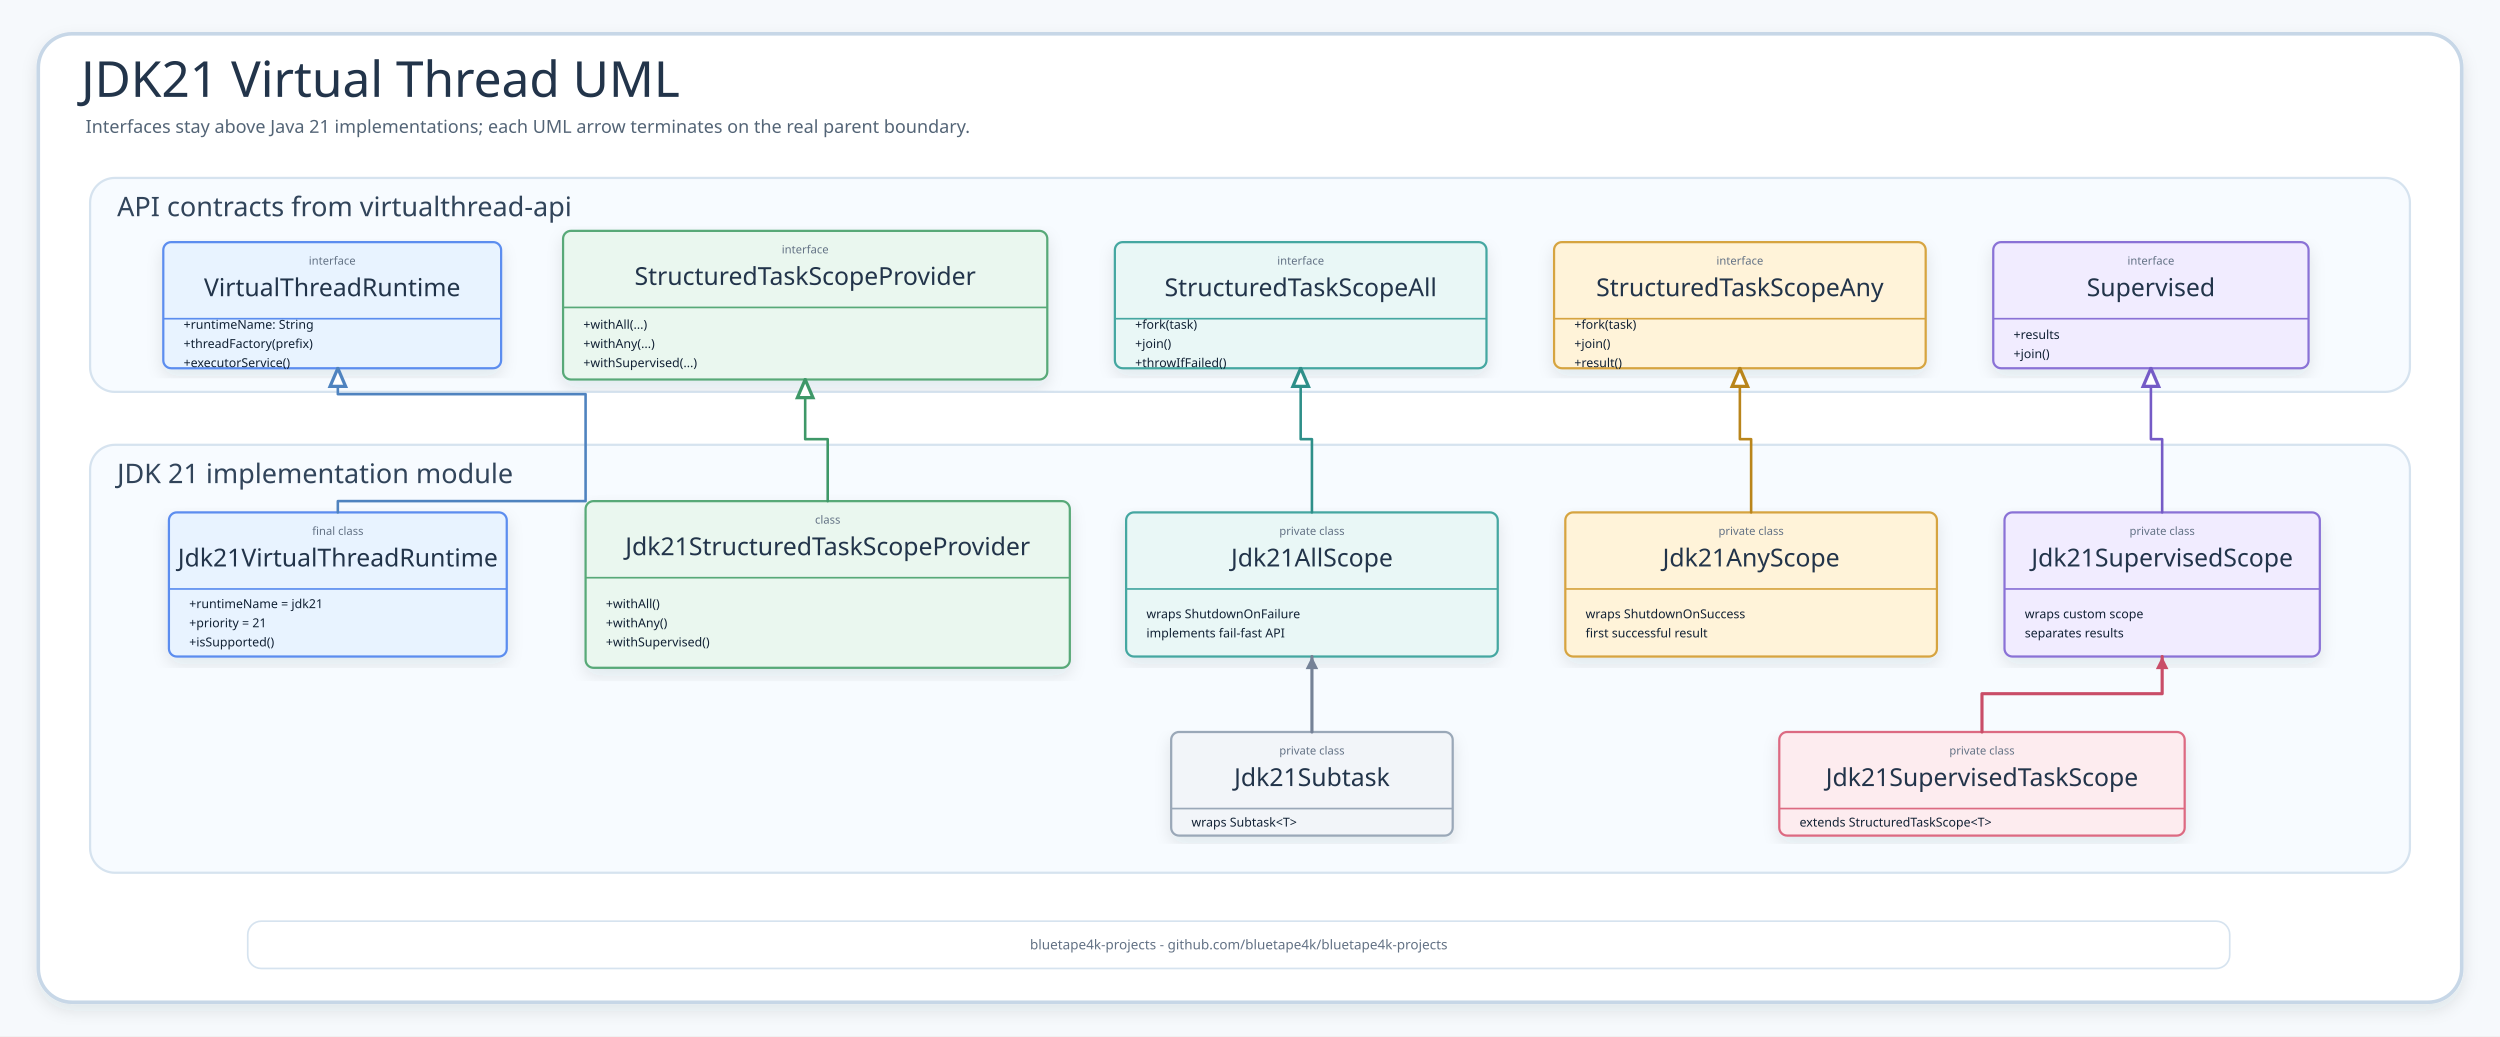
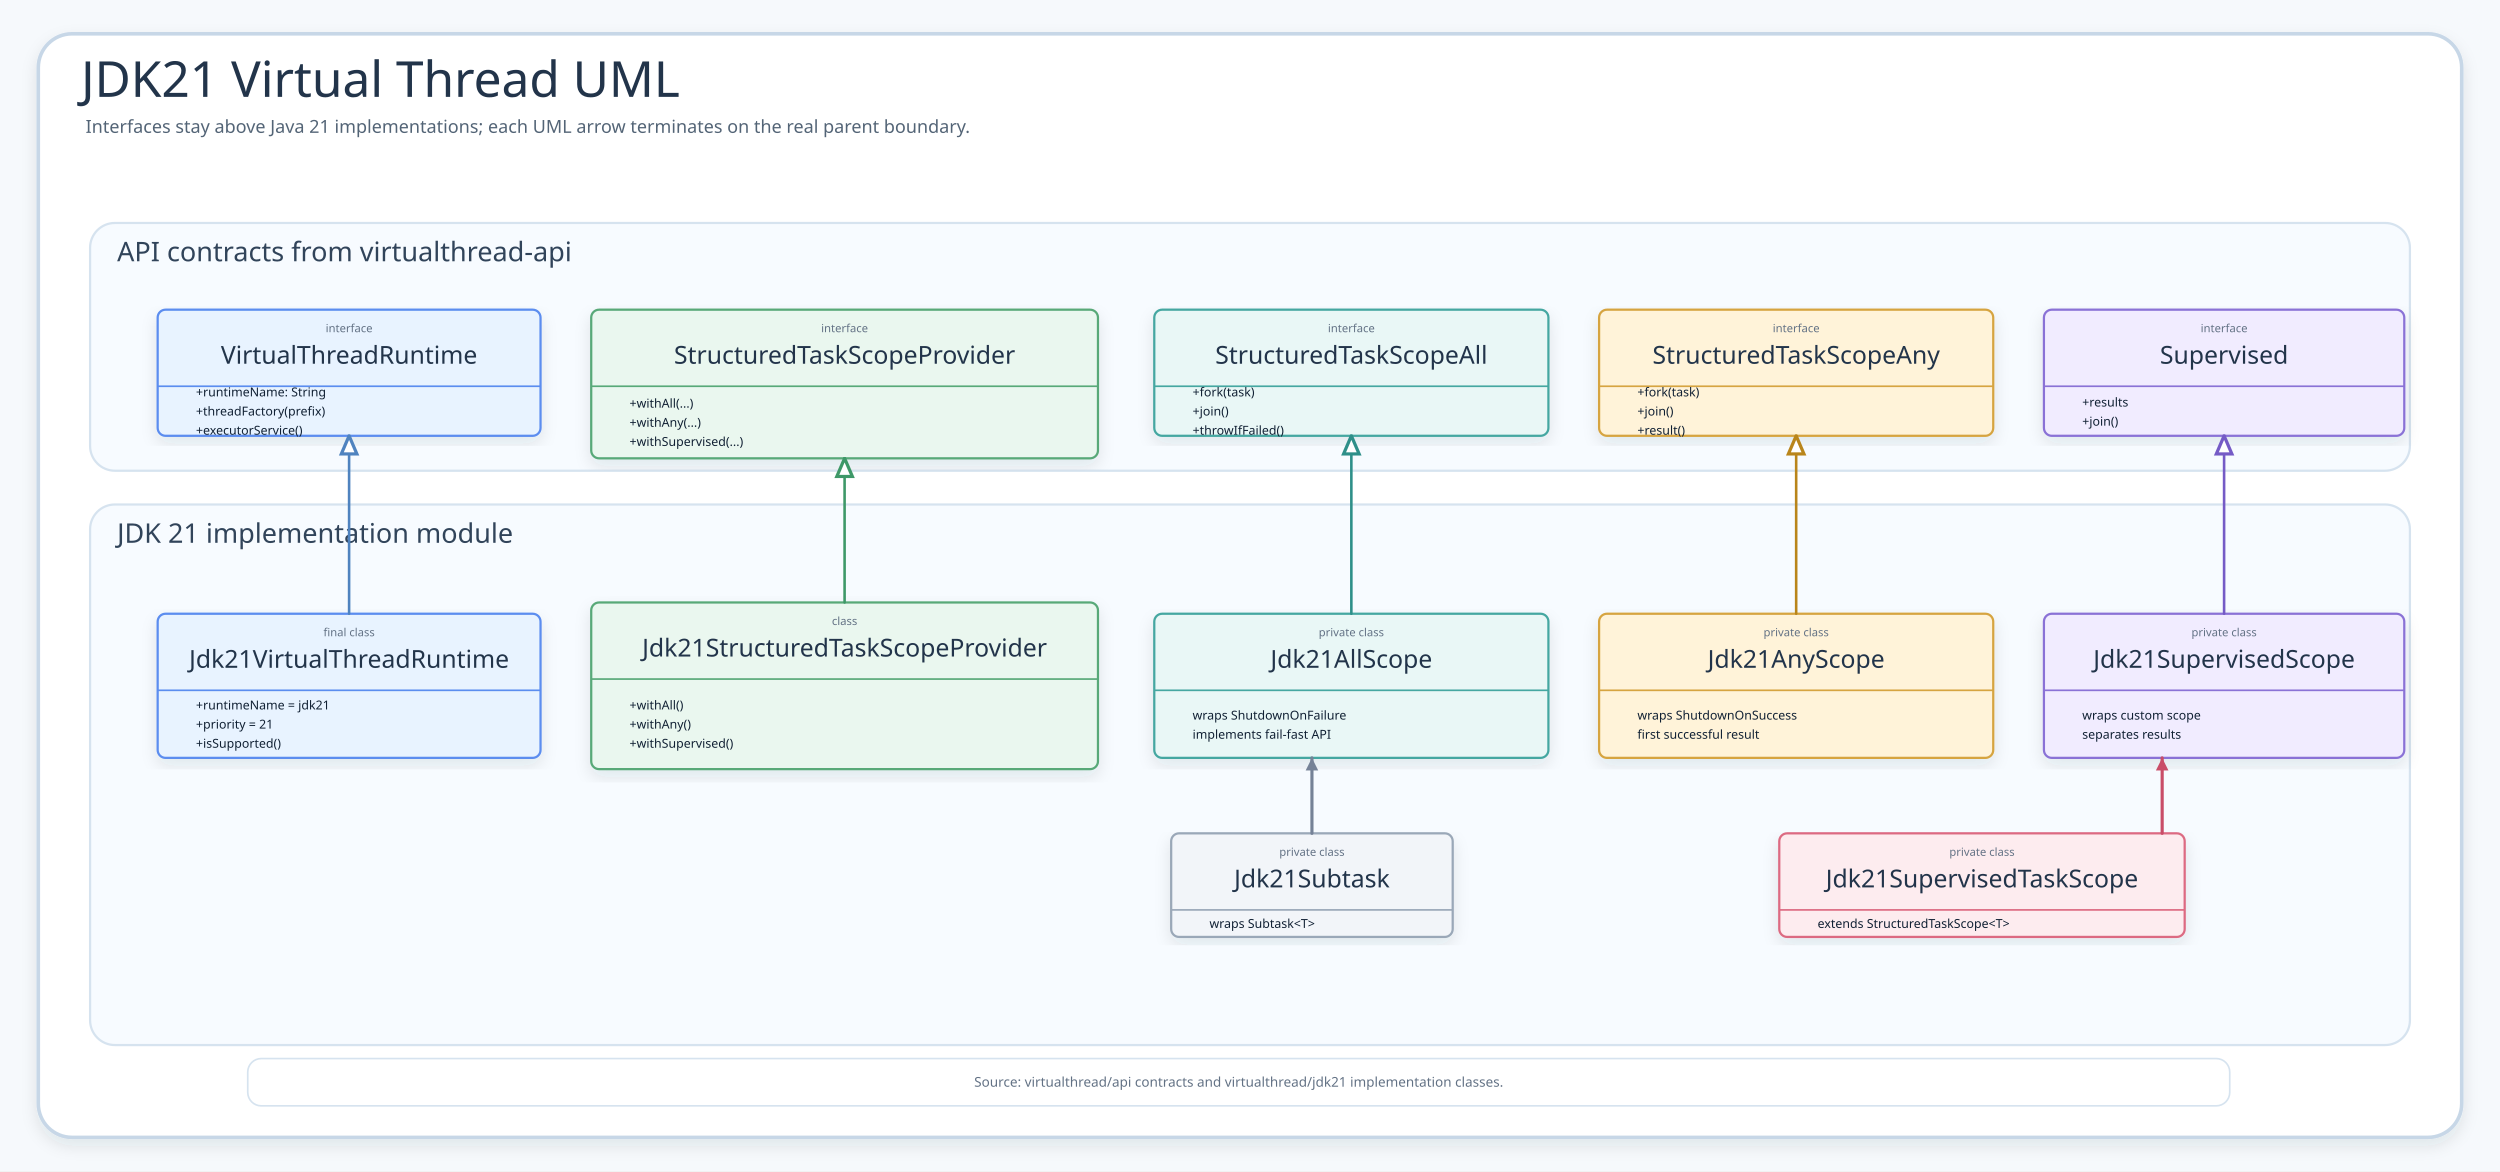
- <svg xmlns="http://www.w3.org/2000/svg" width="2220" height="920" viewBox="0 0 2220 920" role="img" aria-label="JDK21 Virtual Thread UML">
+ <svg xmlns="http://www.w3.org/2000/svg" width="2220" height="1040" viewBox="0 0 2220 1040" role="img" aria-label="JDK21 Virtual Thread UML">
  <defs>
    <filter id="shadow" x="-8%" y="-8%" width="116%" height="116%">
      <feDropShadow dx="0" dy="6" stdDeviation="7" flood-color="#203040" flood-opacity="0.10" />
    </filter>
    <marker id="arrow" markerWidth="5" markerHeight="5" refX="4.5" refY="2.5" orient="auto" markerUnits="strokeWidth">
      <path d="M 0.5 0.5 L 4.5 2.5 L 0.5 4.5 Z" fill="context-stroke" />
    </marker>
    <marker id="inherit" markerWidth="8.5" markerHeight="8" refX="8" refY="4" orient="auto" markerUnits="strokeWidth">
      <path d="M 1 1 L 8 4 L 1 7 Z" fill="#FFFFFF" stroke="context-stroke" stroke-width="1.25" />
    </marker>
    <style>
    .canvas{fill:#F6F9FC}.frame{fill:#fff;stroke:#C7D7E7;stroke-width:3.2;filter:url(#shadow)}
    .title{font-family:"Architects Daughter";font-size:44px;fill:#22344A}.subtitle{font-family:"Comic Mono";font-size:16px;fill:#536476}
    .panel{fill:#F7FBFF;stroke:#D6E3EF;stroke-width:2}.panelTitle{font-family:"Architects Daughter";font-size:24px;fill:#31445A}
    .card{filter:url(#shadow);stroke-width:2}.cardTitle{font-family:"Architects Daughter";font-size:23px;fill:#22344A}.detail{font-family:"Comic Mono";font-size:13px;fill:#42556B}
    .classTitle{font-family:"Architects Daughter";font-size:22px;fill:#22344A}.stereo{font-family:"Comic Mono";font-size:10px;fill:#627184}.member{font-family:"Comic Mono";font-size:11px;fill:#102033}
    .flow{fill:none;stroke-width:2.8;stroke-linecap:round;stroke-linejoin:round;marker-end:url(#arrow)}
    .dashed{stroke-dasharray:9 8}.inherit{fill:none;stroke-width:2.3;stroke-linecap:round;stroke-linejoin:round;marker-end:url(#inherit)}
    .small{font-family:"Comic Mono";font-size:12px;fill:#627184}.bitLabel{font-family:"Architects Daughter";font-size:22px;fill:#22344A}.bitMeta{font-family:"Comic Mono";font-size:13px;fill:#42556B}
  </style>
  </defs>
-   <rect class="canvas" width="2220" height="920" />
-   <rect class="frame" x="34" y="30" width="2152" height="860" rx="30" />
+   <rect class="canvas" width="2220" height="1040" />
+   <rect class="frame" x="34" y="30" width="2152" height="980" rx="30" />
  <text class="title" x="72" y="86">JDK21 Virtual Thread UML</text>
  <text class="subtitle" x="76" y="118">Interfaces stay above Java 21 implementations; each UML arrow terminates on the real parent boundary.</text>
  <g>
-     <rect class="panel" x="80" y="158" width="2060" height="190" rx="22" />
-     <text class="panelTitle" x="104" y="192">API contracts from virtualthread-api</text>
+     <rect x="80" y="198" width="2060" height="220" rx="22" fill="#F7FBFF" stroke="#D6E3EF" stroke-width="2" />
+     <text class="panelTitle" x="104" y="232">API contracts from virtualthread-api</text>
  </g>
  <g>
-     <rect class="panel" x="80" y="395" width="2060" height="380" rx="22" />
-     <text class="panelTitle" x="104" y="429">JDK 21 implementation module</text>
+     <rect x="80" y="448" width="2060" height="480" rx="22" fill="#F7FBFF" stroke="#D6E3EF" stroke-width="2" />
+     <text class="panelTitle" x="104" y="482">JDK 21 implementation module</text>
  </g>
  <g id="vtr">
-     <rect class="card" x="145" y="215" width="300" height="112" rx="7" fill="#E8F3FF" stroke="#5B8DEF" />
-     <line x1="145" y1="283" x2="445" y2="283" stroke="#5B8DEF" stroke-width="1.5" />
-     <text class="stereo" x="295" y="235" text-anchor="middle">interface</text>
-     <text class="classTitle" x="295" y="263" text-anchor="middle">VirtualThreadRuntime</text>
-     <text class="member" x="163" y="292">+runtimeName: String</text>
-     <text class="member" x="163" y="309">+threadFactory(prefix)</text>
-     <text class="member" x="163" y="326">+executorService()</text>
+     <rect class="card" x="140" y="275" width="340" height="112" rx="7" fill="#E8F3FF" stroke="#5B8DEF" />
+     <line x1="140" y1="343" x2="480" y2="343" stroke="#5B8DEF" stroke-width="1.5" />
+     <text class="stereo" x="310" y="295" text-anchor="middle">interface</text>
+     <text class="classTitle" x="310" y="323" text-anchor="middle">VirtualThreadRuntime</text>
+     <text class="member" x="174" y="352">+runtimeName: String</text>
+     <text class="member" x="174" y="369">+threadFactory(prefix)</text>
+     <text class="member" x="174" y="386">+executorService()</text>
  </g>
  <g id="provider">
-     <rect class="card" x="500" y="205" width="430" height="132" rx="7" fill="#EAF7EF" stroke="#58A978" />
-     <line x1="500" y1="273" x2="930" y2="273" stroke="#58A978" stroke-width="1.5" />
-     <text class="stereo" x="715" y="225" text-anchor="middle">interface</text>
-     <text class="classTitle" x="715" y="253" text-anchor="middle">StructuredTaskScopeProvider</text>
-     <text class="member" x="518" y="292">+withAll(...)</text>
-     <text class="member" x="518" y="309">+withAny(...)</text>
-     <text class="member" x="518" y="326">+withSupervised(...)</text>
+     <rect class="card" x="525" y="275" width="450" height="132" rx="7" fill="#EAF7EF" stroke="#58A978" />
+     <line x1="525" y1="343" x2="975" y2="343" stroke="#58A978" stroke-width="1.5" />
+     <text class="stereo" x="750" y="295" text-anchor="middle">interface</text>
+     <text class="classTitle" x="750" y="323" text-anchor="middle">StructuredTaskScopeProvider</text>
+     <text class="member" x="559" y="362">+withAll(...)</text>
+     <text class="member" x="559" y="379">+withAny(...)</text>
+     <text class="member" x="559" y="396">+withSupervised(...)</text>
  </g>
  <g id="all">
-     <rect class="card" x="990" y="215" width="330" height="112" rx="7" fill="#E9F7F6" stroke="#45A7A1" />
-     <line x1="990" y1="283" x2="1320" y2="283" stroke="#45A7A1" stroke-width="1.5" />
-     <text class="stereo" x="1155" y="235" text-anchor="middle">interface</text>
-     <text class="classTitle" x="1155" y="263" text-anchor="middle">StructuredTaskScopeAll</text>
-     <text class="member" x="1008" y="292">+fork(task)</text>
-     <text class="member" x="1008" y="309">+join()</text>
-     <text class="member" x="1008" y="326">+throwIfFailed()</text>
+     <rect class="card" x="1025" y="275" width="350" height="112" rx="7" fill="#E9F7F6" stroke="#45A7A1" />
+     <line x1="1025" y1="343" x2="1375" y2="343" stroke="#45A7A1" stroke-width="1.5" />
+     <text class="stereo" x="1200" y="295" text-anchor="middle">interface</text>
+     <text class="classTitle" x="1200" y="323" text-anchor="middle">StructuredTaskScopeAll</text>
+     <text class="member" x="1059" y="352">+fork(task)</text>
+     <text class="member" x="1059" y="369">+join()</text>
+     <text class="member" x="1059" y="386">+throwIfFailed()</text>
  </g>
  <g id="any">
-     <rect class="card" x="1380" y="215" width="330" height="112" rx="7" fill="#FFF3D9" stroke="#D6A441" />
-     <line x1="1380" y1="283" x2="1710" y2="283" stroke="#D6A441" stroke-width="1.5" />
-     <text class="stereo" x="1545" y="235" text-anchor="middle">interface</text>
-     <text class="classTitle" x="1545" y="263" text-anchor="middle">StructuredTaskScopeAny</text>
-     <text class="member" x="1398" y="292">+fork(task)</text>
-     <text class="member" x="1398" y="309">+join()</text>
-     <text class="member" x="1398" y="326">+result()</text>
+     <rect class="card" x="1420" y="275" width="350" height="112" rx="7" fill="#FFF3D9" stroke="#D6A441" />
+     <line x1="1420" y1="343" x2="1770" y2="343" stroke="#D6A441" stroke-width="1.5" />
+     <text class="stereo" x="1595" y="295" text-anchor="middle">interface</text>
+     <text class="classTitle" x="1595" y="323" text-anchor="middle">StructuredTaskScopeAny</text>
+     <text class="member" x="1454" y="352">+fork(task)</text>
+     <text class="member" x="1454" y="369">+join()</text>
+     <text class="member" x="1454" y="386">+result()</text>
  </g>
  <g id="sup">
-     <rect class="card" x="1770" y="215" width="280" height="112" rx="7" fill="#F1ECFF" stroke="#8A72D6" />
-     <line x1="1770" y1="283" x2="2050" y2="283" stroke="#8A72D6" stroke-width="1.5" />
-     <text class="stereo" x="1910" y="235" text-anchor="middle">interface</text>
-     <text class="classTitle" x="1910" y="263" text-anchor="middle">Supervised</text>
-     <text class="member" x="1788" y="301">+results</text>
-     <text class="member" x="1788" y="318">+join()</text>
+     <rect class="card" x="1815" y="275" width="320" height="112" rx="7" fill="#F1ECFF" stroke="#8A72D6" />
+     <line x1="1815" y1="343" x2="2135" y2="343" stroke="#8A72D6" stroke-width="1.5" />
+     <text class="stereo" x="1975" y="295" text-anchor="middle">interface</text>
+     <text class="classTitle" x="1975" y="323" text-anchor="middle">Supervised</text>
+     <text class="member" x="1849" y="361">+results</text>
+     <text class="member" x="1849" y="378">+join()</text>
  </g>
  <g id="jruntime">
-     <rect class="card" x="150" y="455" width="300" height="128" rx="7" fill="#E8F3FF" stroke="#5B8DEF" />
-     <line x1="150" y1="523" x2="450" y2="523" stroke="#5B8DEF" stroke-width="1.5" />
-     <text class="stereo" x="300" y="475" text-anchor="middle">final class</text>
-     <text class="classTitle" x="300" y="503" text-anchor="middle">Jdk21VirtualThreadRuntime</text>
-     <text class="member" x="168" y="540">+runtimeName = jdk21</text>
-     <text class="member" x="168" y="557">+priority = 21</text>
-     <text class="member" x="168" y="574">+isSupported()</text>
+     <rect class="card" x="140" y="545" width="340" height="128" rx="7" fill="#E8F3FF" stroke="#5B8DEF" />
+     <line x1="140" y1="613" x2="480" y2="613" stroke="#5B8DEF" stroke-width="1.5" />
+     <text class="stereo" x="310" y="565" text-anchor="middle">final class</text>
+     <text class="classTitle" x="310" y="593" text-anchor="middle">Jdk21VirtualThreadRuntime</text>
+     <text class="member" x="174" y="630">+runtimeName = jdk21</text>
+     <text class="member" x="174" y="647">+priority = 21</text>
+     <text class="member" x="174" y="664">+isSupported()</text>
  </g>
  <g id="jprovider">
-     <rect class="card" x="520" y="445" width="430" height="148" rx="7" fill="#EAF7EF" stroke="#58A978" />
-     <line x1="520" y1="513" x2="950" y2="513" stroke="#58A978" stroke-width="1.5" />
-     <text class="stereo" x="735" y="465" text-anchor="middle">class</text>
-     <text class="classTitle" x="735" y="493" text-anchor="middle">Jdk21StructuredTaskScopeProvider</text>
-     <text class="member" x="538" y="540">+withAll()</text>
-     <text class="member" x="538" y="557">+withAny()</text>
-     <text class="member" x="538" y="574">+withSupervised()</text>
+     <rect class="card" x="525" y="535" width="450" height="148" rx="7" fill="#EAF7EF" stroke="#58A978" />
+     <line x1="525" y1="603" x2="975" y2="603" stroke="#58A978" stroke-width="1.5" />
+     <text class="stereo" x="750" y="555" text-anchor="middle">class</text>
+     <text class="classTitle" x="750" y="583" text-anchor="middle">Jdk21StructuredTaskScopeProvider</text>
+     <text class="member" x="559" y="630">+withAll()</text>
+     <text class="member" x="559" y="647">+withAny()</text>
+     <text class="member" x="559" y="664">+withSupervised()</text>
  </g>
  <g id="jall">
-     <rect class="card" x="1000" y="455" width="330" height="128" rx="7" fill="#E9F7F6" stroke="#45A7A1" />
-     <line x1="1000" y1="523" x2="1330" y2="523" stroke="#45A7A1" stroke-width="1.5" />
-     <text class="stereo" x="1165" y="475" text-anchor="middle">private class</text>
-     <text class="classTitle" x="1165" y="503" text-anchor="middle">Jdk21AllScope</text>
-     <text class="member" x="1018" y="549">wraps ShutdownOnFailure</text>
-     <text class="member" x="1018" y="566">implements fail-fast API</text>
+     <rect class="card" x="1025" y="545" width="350" height="128" rx="7" fill="#E9F7F6" stroke="#45A7A1" />
+     <line x1="1025" y1="613" x2="1375" y2="613" stroke="#45A7A1" stroke-width="1.5" />
+     <text class="stereo" x="1200" y="565" text-anchor="middle">private class</text>
+     <text class="classTitle" x="1200" y="593" text-anchor="middle">Jdk21AllScope</text>
+     <text class="member" x="1059" y="639">wraps ShutdownOnFailure</text>
+     <text class="member" x="1059" y="656">implements fail-fast API</text>
  </g>
  <g id="jany">
-     <rect class="card" x="1390" y="455" width="330" height="128" rx="7" fill="#FFF3D9" stroke="#D6A441" />
-     <line x1="1390" y1="523" x2="1720" y2="523" stroke="#D6A441" stroke-width="1.5" />
-     <text class="stereo" x="1555" y="475" text-anchor="middle">private class</text>
-     <text class="classTitle" x="1555" y="503" text-anchor="middle">Jdk21AnyScope</text>
-     <text class="member" x="1408" y="549">wraps ShutdownOnSuccess</text>
-     <text class="member" x="1408" y="566">first successful result</text>
+     <rect class="card" x="1420" y="545" width="350" height="128" rx="7" fill="#FFF3D9" stroke="#D6A441" />
+     <line x1="1420" y1="613" x2="1770" y2="613" stroke="#D6A441" stroke-width="1.5" />
+     <text class="stereo" x="1595" y="565" text-anchor="middle">private class</text>
+     <text class="classTitle" x="1595" y="593" text-anchor="middle">Jdk21AnyScope</text>
+     <text class="member" x="1454" y="639">wraps ShutdownOnSuccess</text>
+     <text class="member" x="1454" y="656">first successful result</text>
  </g>
  <g id="jsup">
-     <rect class="card" x="1780" y="455" width="280" height="128" rx="7" fill="#F1ECFF" stroke="#8A72D6" />
-     <line x1="1780" y1="523" x2="2060" y2="523" stroke="#8A72D6" stroke-width="1.5" />
-     <text class="stereo" x="1920" y="475" text-anchor="middle">private class</text>
-     <text class="classTitle" x="1920" y="503" text-anchor="middle">Jdk21SupervisedScope</text>
-     <text class="member" x="1798" y="549">wraps custom scope</text>
-     <text class="member" x="1798" y="566">separates results</text>
+     <rect class="card" x="1815" y="545" width="320" height="128" rx="7" fill="#F1ECFF" stroke="#8A72D6" />
+     <line x1="1815" y1="613" x2="2135" y2="613" stroke="#8A72D6" stroke-width="1.5" />
+     <text class="stereo" x="1975" y="565" text-anchor="middle">private class</text>
+     <text class="classTitle" x="1975" y="593" text-anchor="middle">Jdk21SupervisedScope</text>
+     <text class="member" x="1849" y="639">wraps custom scope</text>
+     <text class="member" x="1849" y="656">separates results</text>
  </g>
  <g id="subtask">
-     <rect class="card" x="1040" y="650" width="250" height="92" rx="7" fill="#F2F5F9" stroke="#9AA8B8" />
-     <line x1="1040" y1="718" x2="1290" y2="718" stroke="#9AA8B8" stroke-width="1.5" />
-     <text class="stereo" x="1165" y="670" text-anchor="middle">private class</text>
-     <text class="classTitle" x="1165" y="698" text-anchor="middle">Jdk21Subtask</text>
-     <text class="member" x="1058" y="734">wraps Subtask&lt;T&gt;</text>
+     <rect class="card" x="1040" y="740" width="250" height="92" rx="7" fill="#F2F5F9" stroke="#9AA8B8" />
+     <line x1="1040" y1="808" x2="1290" y2="808" stroke="#9AA8B8" stroke-width="1.5" />
+     <text class="stereo" x="1165" y="760" text-anchor="middle">private class</text>
+     <text class="classTitle" x="1165" y="788" text-anchor="middle">Jdk21Subtask</text>
+     <text class="member" x="1074" y="824">wraps Subtask&lt;T&gt;</text>
  </g>
  <g id="scope">
-     <rect class="card" x="1580" y="650" width="360" height="92" rx="7" fill="#FDECEF" stroke="#DC6B82" />
-     <line x1="1580" y1="718" x2="1940" y2="718" stroke="#DC6B82" stroke-width="1.5" />
-     <text class="stereo" x="1760" y="670" text-anchor="middle">private class</text>
-     <text class="classTitle" x="1760" y="698" text-anchor="middle">Jdk21SupervisedTaskScope</text>
-     <text class="member" x="1598" y="734">extends StructuredTaskScope&lt;T&gt;</text>
+     <rect class="card" x="1580" y="740" width="360" height="92" rx="7" fill="#FDECEF" stroke="#DC6B82" />
+     <line x1="1580" y1="808" x2="1940" y2="808" stroke="#DC6B82" stroke-width="1.5" />
+     <text class="stereo" x="1760" y="760" text-anchor="middle">private class</text>
+     <text class="classTitle" x="1760" y="788" text-anchor="middle">Jdk21SupervisedTaskScope</text>
+     <text class="member" x="1614" y="824">extends StructuredTaskScope&lt;T&gt;</text>
  </g>
-   <path class="inherit" d="M300 455 L300 445 L520 445 L520 350 L300 350 L300 327" stroke="#4F83BF" />
-   <path class="inherit" d="M735 445 L735 390 L715 390 L715 337" stroke="#3E9868" />
-   <path class="inherit" d="M1165 455 L1165 390 L1155 390 L1155 327" stroke="#2E8F89" />
-   <path class="inherit" d="M1555 455 L1555 390 L1545 390 L1545 327" stroke="#B9851B" />
-   <path class="inherit" d="M1920 455 L1920 390 L1910 390 L1910 327" stroke="#755BC6" />
-   <path class="flow" d="M1165 650 L1165 583" stroke="#758297" />
-   <path class="flow" d="M1760 650 L1760 616 L1920 616 L1920 583" stroke="#C94D68" />
+   <path class="inherit" d="M310 545 L310 387" stroke="#4F83BF" />
+   <path class="inherit" d="M750 535 L750 407" stroke="#3E9868" />
+   <path class="inherit" d="M1200 545 L1200 387" stroke="#2E8F89" />
+   <path class="inherit" d="M1595 545 L1595 387" stroke="#B9851B" />
+   <path class="inherit" d="M1975 545 L1975 387" stroke="#755BC6" />
+   <path class="flow" d="M1165 740 L1165 673" stroke="#758297" />
+   <path class="flow" d="M1920 740 L1920 673" stroke="#C94D68" />
  <g>
-     <rect x="220" y="818" width="1760" height="42" rx="12" fill="#FFFFFF" stroke="#D6E3EF" stroke-width="1.5" />
-     <text class="small" x="1100" y="843" text-anchor="middle">bluetape4k-projects - github.com/bluetape4k/bluetape4k-projects</text>
+     <rect x="220" y="940" width="1760" height="42" rx="12" fill="#FFFFFF" stroke="#D6E3EF" stroke-width="1.5" />
+     <text class="small" x="1100" y="965" text-anchor="middle">Source: virtualthread/api contracts and virtualthread/jdk21 implementation classes.</text>
  </g>
</svg>
